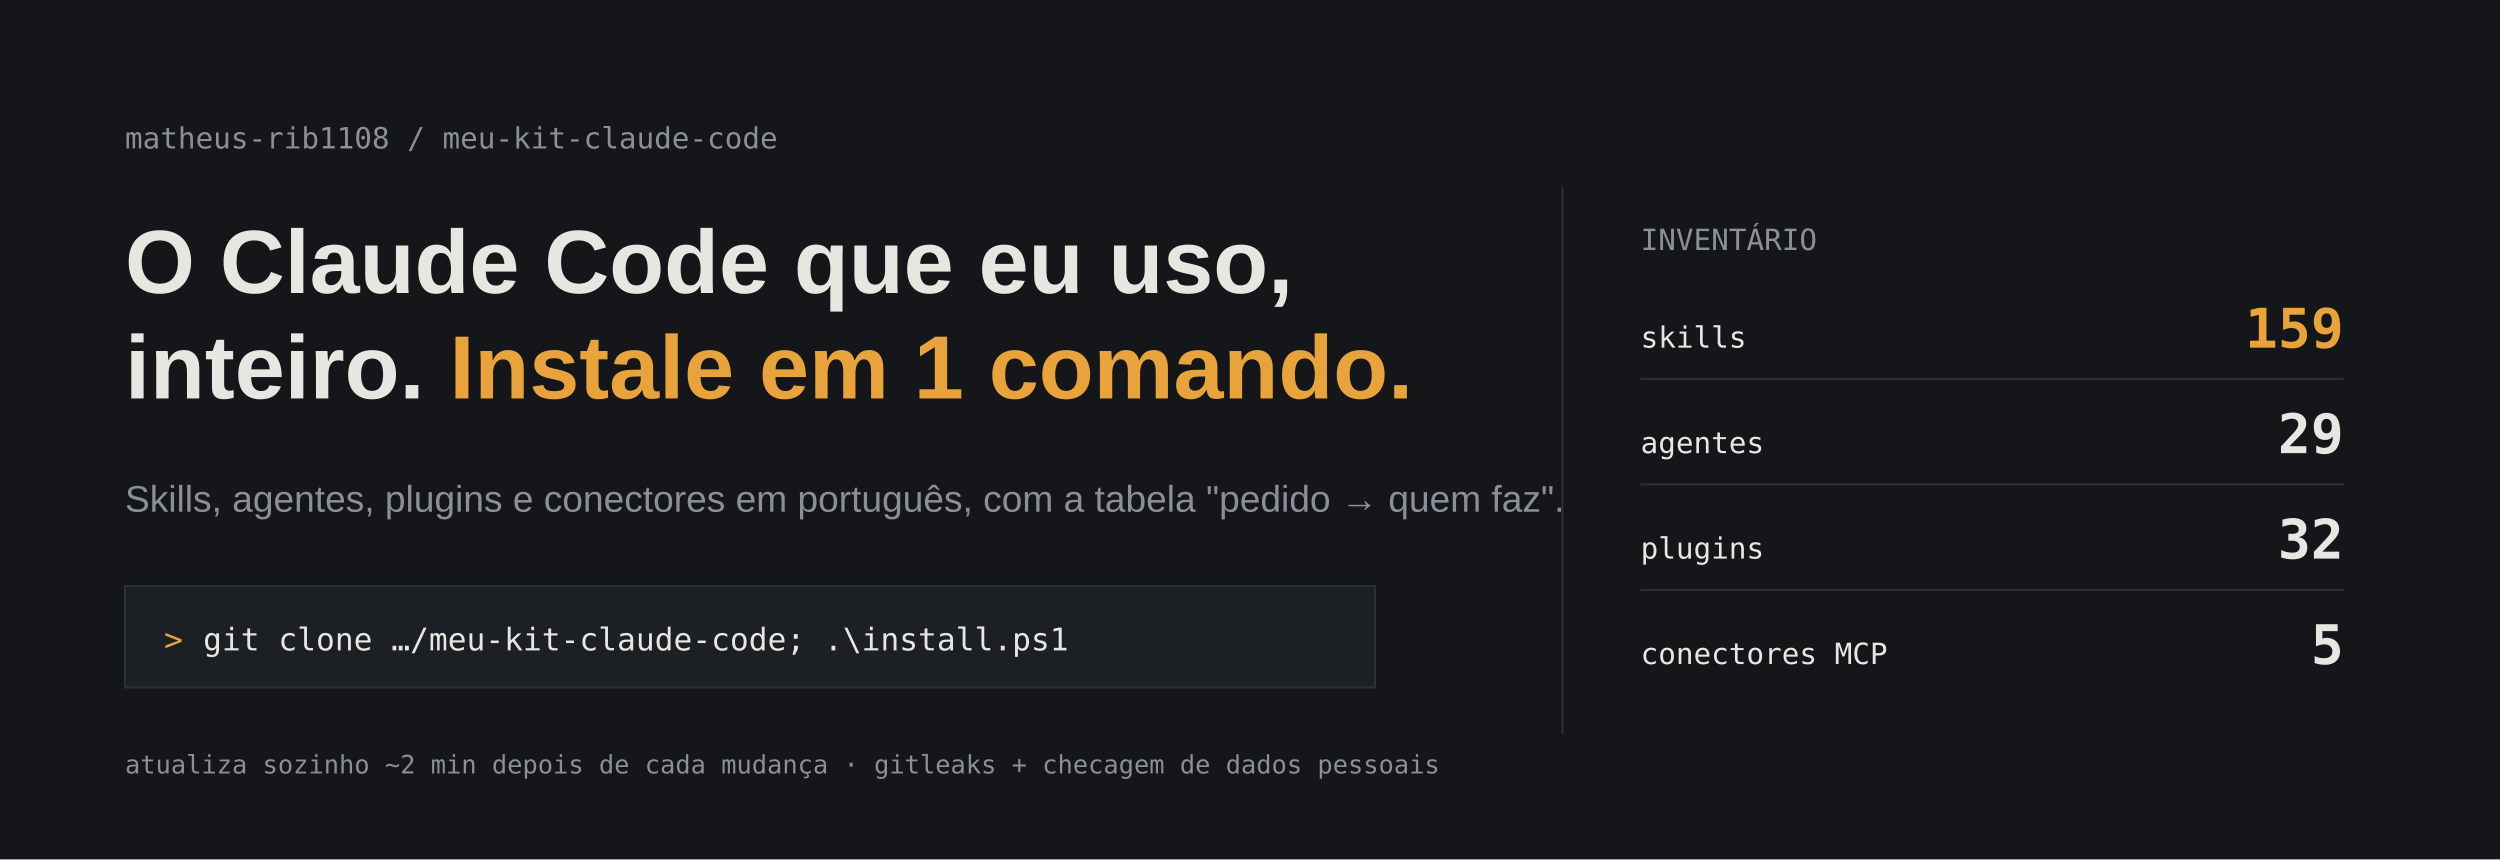
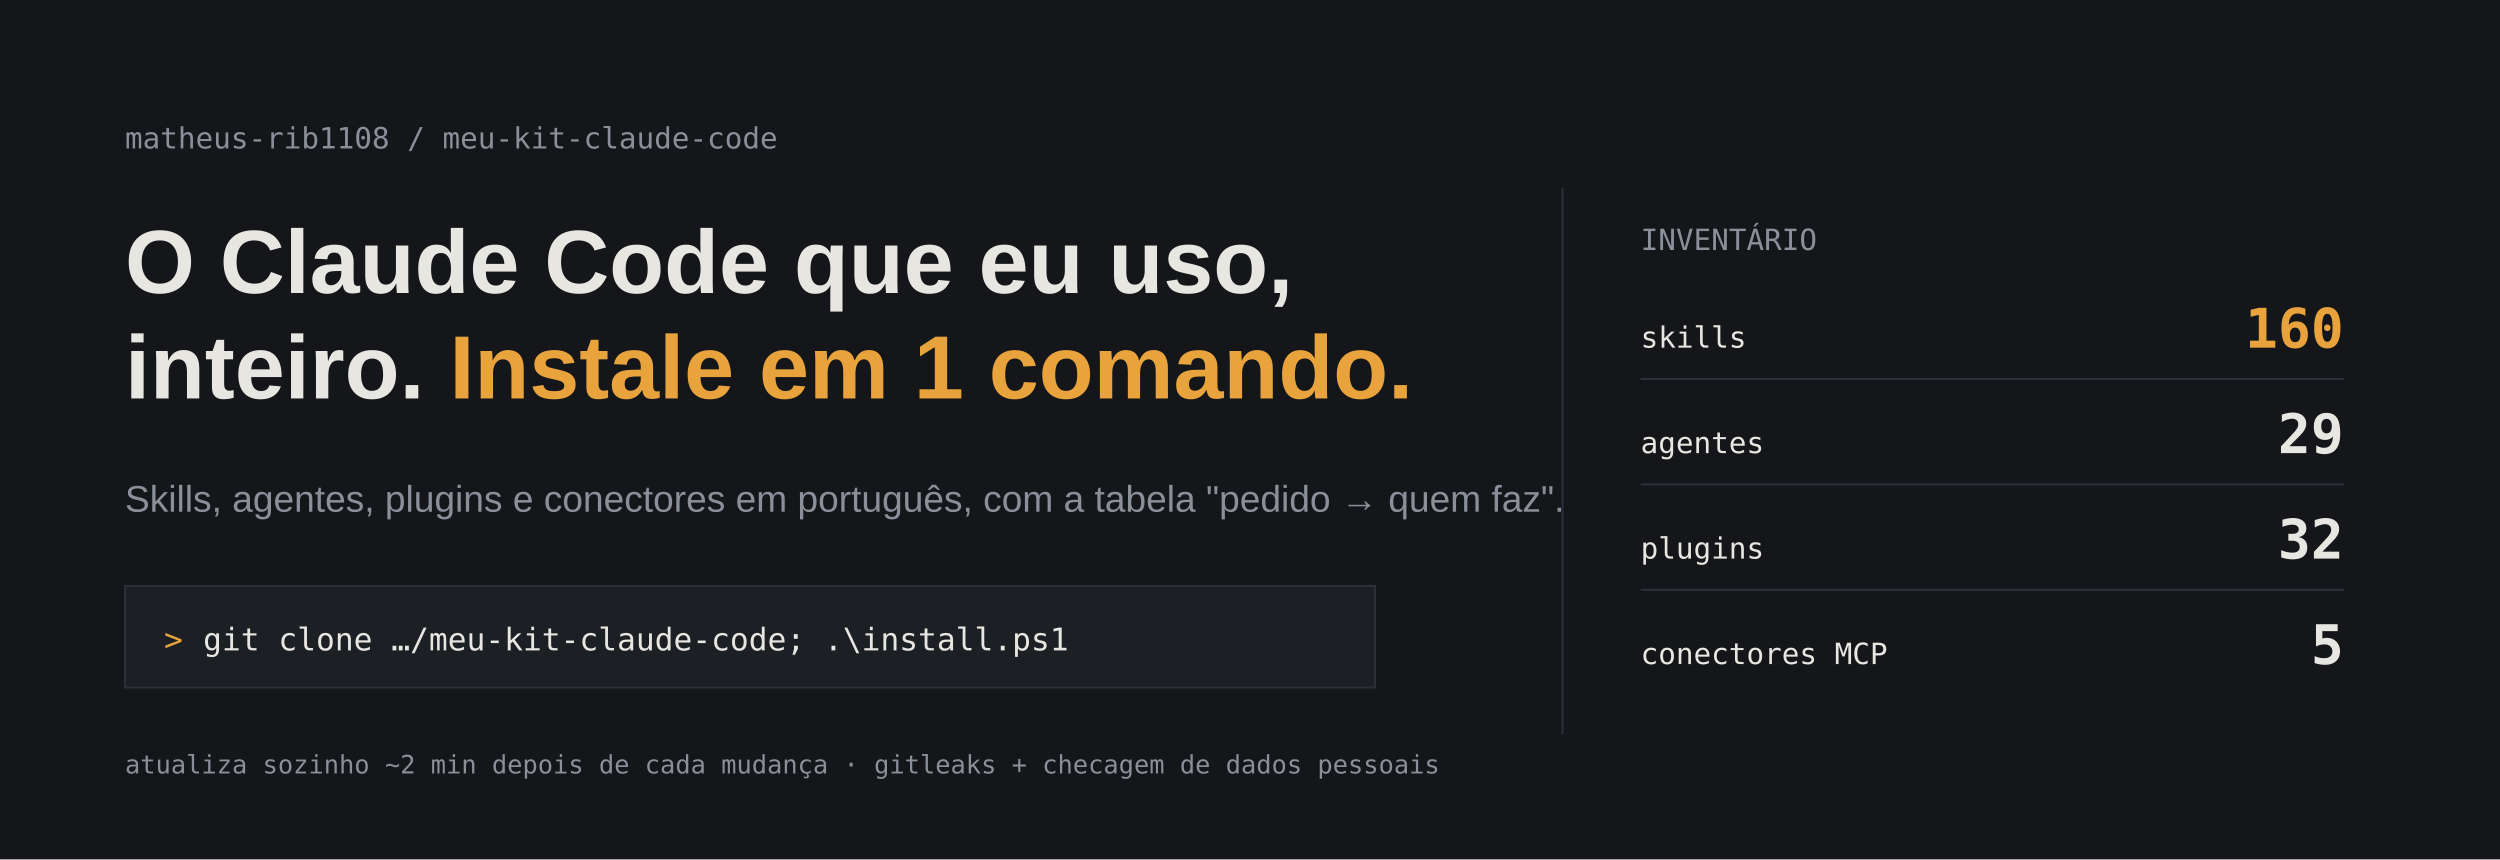
- <svg xmlns="http://www.w3.org/2000/svg" viewBox="0 0 1280 440" width="1280" height="440" role="img" aria-label="Meu kit do Claude Code: 159 skills, 29 agentes, 32 plugins, 5 conectores MCP">
+ <svg xmlns="http://www.w3.org/2000/svg" viewBox="0 0 1280 440" width="1280" height="440" role="img" aria-label="Meu kit do Claude Code: 160 skills, 29 agentes, 32 plugins, 5 conectores MCP">
  <rect width="1280" height="440" fill="#14161a" />
  <text x="64" y="76" font-family="'JetBrains Mono','Cascadia Code',Consolas,'DejaVu Sans Mono',monospace" font-size="15" fill="#8a8f98">matheus-rib1108 / meu-kit-claude-code</text>
  <text x="64" y="150" font-family="'Inter Tight','Segoe UI','Helvetica Neue',Arial,sans-serif" font-size="46" font-weight="700" fill="#e8e6e1">O Claude Code que eu uso,</text>
  <text x="64" y="204" font-family="'Inter Tight','Segoe UI','Helvetica Neue',Arial,sans-serif" font-size="46" font-weight="700" fill="#e8e6e1">inteiro. <tspan fill="#e8a33d">Instale em 1 comando.</tspan>
  </text>
  <text x="64" y="262" font-family="'Inter Tight','Segoe UI','Helvetica Neue',Arial,sans-serif" font-size="19" fill="#8a8f98">Skills, agentes, plugins e conectores em português, com a tabela "pedido → quem faz".</text>
  <rect x="64" y="300" width="640" height="52" fill="#1c1f24" stroke="#2c3038" />
  <text x="84" y="333" font-family="'JetBrains Mono','Cascadia Code',Consolas,'DejaVu Sans Mono',monospace" font-size="16" fill="#e8a33d">&gt;</text>
  <text x="104" y="333" font-family="'JetBrains Mono','Cascadia Code',Consolas,'DejaVu Sans Mono',monospace" font-size="16" fill="#e8e6e1">git clone …/meu-kit-claude-code; .\install.ps1</text>
  <text x="64" y="396" font-family="'JetBrains Mono','Cascadia Code',Consolas,'DejaVu Sans Mono',monospace" font-size="13" fill="#8a8f98">atualiza sozinho ~2 min depois de cada mudança · gitleaks + checagem de dados pessoais</text>
  <line x1="800" y1="96" x2="800" y2="376" stroke="#2c3038" />
  <text x="840" y="128" font-family="'JetBrains Mono','Cascadia Code',Consolas,'DejaVu Sans Mono',monospace" font-size="15" fill="#8a8f98">INVENTÁRIO</text>
  <text x="840" y="178" font-family="'JetBrains Mono','Cascadia Code',Consolas,'DejaVu Sans Mono',monospace" font-size="15" fill="#e8e6e1">skills</text>
-   <text x="1200" y="178" text-anchor="end" font-family="'JetBrains Mono','Cascadia Code',Consolas,'DejaVu Sans Mono',monospace" font-size="28" font-weight="700" fill="#e8a33d">159</text>
+   <text x="1200" y="178" text-anchor="end" font-family="'JetBrains Mono','Cascadia Code',Consolas,'DejaVu Sans Mono',monospace" font-size="28" font-weight="700" fill="#e8a33d">160</text>
  <line x1="840" y1="194" x2="1200" y2="194" stroke="#2c3038" />
  <text x="840" y="232" font-family="'JetBrains Mono','Cascadia Code',Consolas,'DejaVu Sans Mono',monospace" font-size="15" fill="#e8e6e1">agentes</text>
  <text x="1200" y="232" text-anchor="end" font-family="'JetBrains Mono','Cascadia Code',Consolas,'DejaVu Sans Mono',monospace" font-size="28" font-weight="700" fill="#e8e6e1">29</text>
  <line x1="840" y1="248" x2="1200" y2="248" stroke="#2c3038" />
  <text x="840" y="286" font-family="'JetBrains Mono','Cascadia Code',Consolas,'DejaVu Sans Mono',monospace" font-size="15" fill="#e8e6e1">plugins</text>
  <text x="1200" y="286" text-anchor="end" font-family="'JetBrains Mono','Cascadia Code',Consolas,'DejaVu Sans Mono',monospace" font-size="28" font-weight="700" fill="#e8e6e1">32</text>
  <line x1="840" y1="302" x2="1200" y2="302" stroke="#2c3038" />
  <text x="840" y="340" font-family="'JetBrains Mono','Cascadia Code',Consolas,'DejaVu Sans Mono',monospace" font-size="15" fill="#e8e6e1">conectores MCP</text>
  <text x="1200" y="340" text-anchor="end" font-family="'JetBrains Mono','Cascadia Code',Consolas,'DejaVu Sans Mono',monospace" font-size="28" font-weight="700" fill="#e8e6e1">5</text>
</svg>
